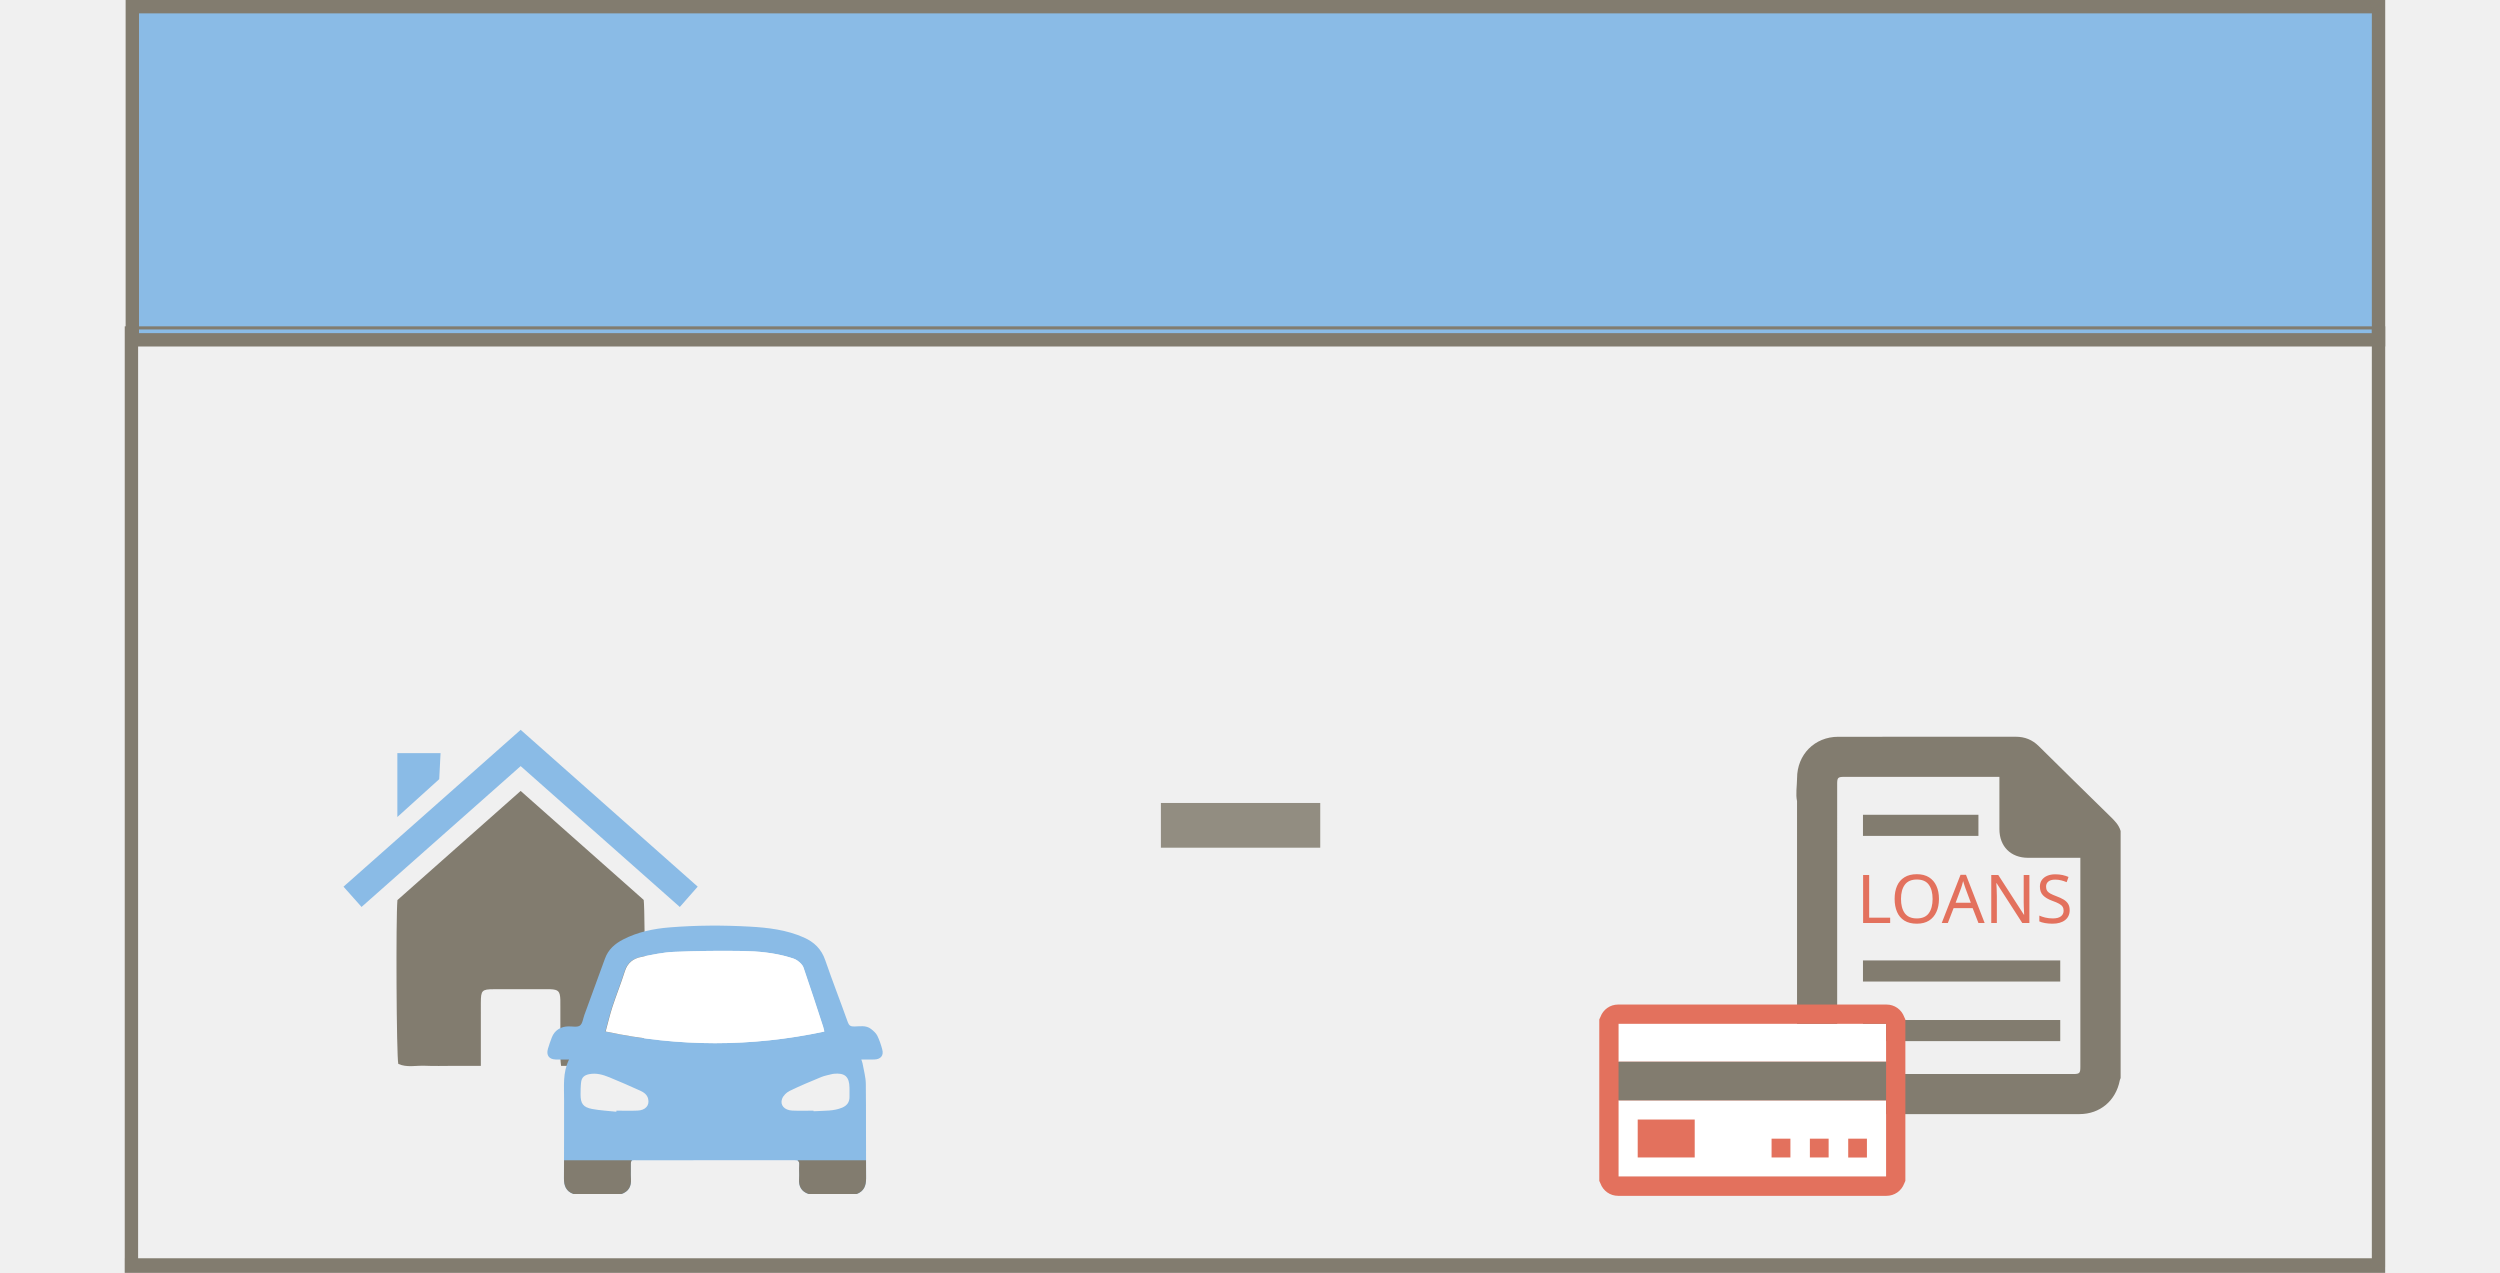
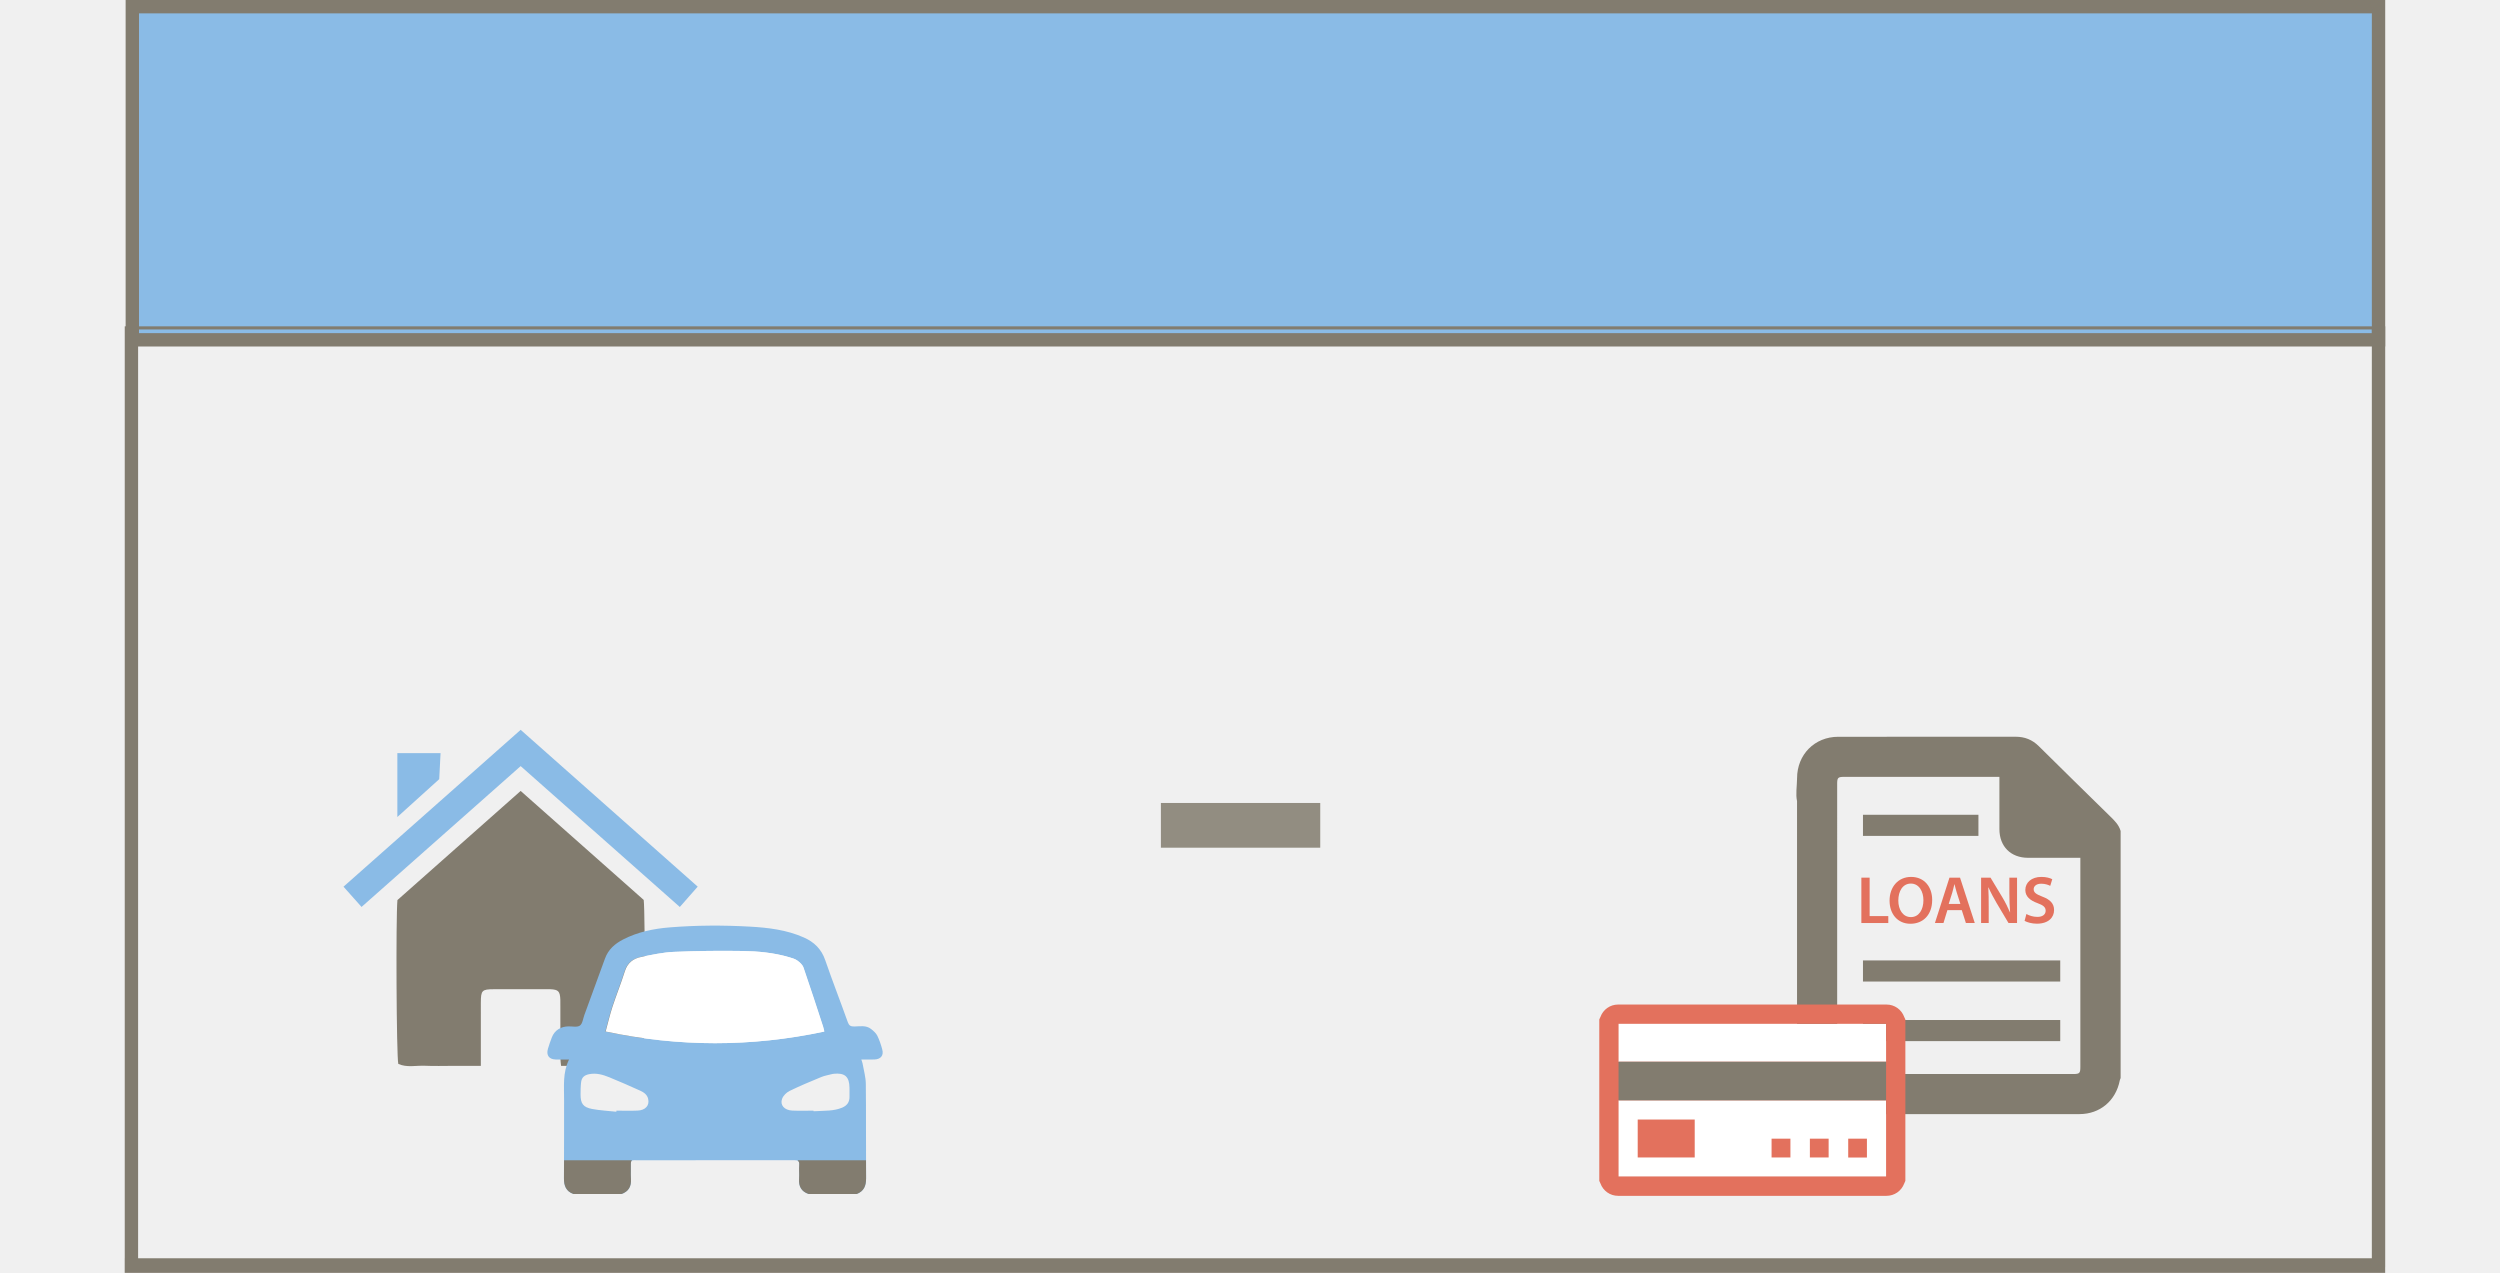
<svg xmlns="http://www.w3.org/2000/svg" version="1.1" id="Layer_1" x="0px" y="0px" width="748px" height="380.844px" viewBox="0 0 748 380.844" enable-background="new 0 0 748 380.844" xml:space="preserve">
  <g>
    <rect x="39.59" y="2" fill="#8ABBE6" width="672.064" height="99.675" />
    <path fill="#827C6F" d="M709.654,4v95.675H41.59V4H709.654 M713.654,0H37.59v103.675h676.064V0L713.654,0z" />
  </g>
-   <path fill="#827C6F" d="M537.672,303.289c-0.005,5.974-0.005,11.949,0.012,17.926c0.017,6.751,5.355,12.117,12.093,12.125  c24.134,0.021,48.265,0.016,72.401,0.001c6.142-0.003,10.88-4.008,12.062-10.084c0.046-0.243,0.167-0.47,0.254-0.704  c0-24.642,0-49.279,0-73.914c-0.528-1.856-1.847-3.133-3.175-4.43c-7.118-6.971-14.235-13.948-21.314-20.959  c-1.935-1.918-4.196-2.821-6.901-2.819c-17.697,0.016-35.401-0.002-53.102,0.013c-7.062,0.007-12.311,5.314-12.32,12.401  c0,0,0,0.002,0,0.005l-0.007-0.005v0.223c-0.031,2.221-0.451,4.585,0,6.642L537.672,303.289L537.672,303.289z M549.67,309.737  l0.009,0.004v-54.799c0,0,0.001,0,0.002,0.002c0-0.482,0-0.969,0-1.454c-0.001-6.306-0.006-12.613-0.002-18.919  c0-1.895,0.237-2.132,2.078-2.132c15.009-0.002,30.018-0.002,45.029-0.002c0.413,0,0.829,0,1.437,0c0,0.531,0,0.974,0,1.417  c0,4.75-0.013,9.502,0.001,14.253c0.013,5.151,3.389,8.532,8.533,8.547c4.711,0.013,9.419,0.003,14.128,0.003  c0.457,0,0.915,0,1.555,0c0,0.533,0,0.978,0,1.422c0,20.393,0,40.784,0,61.176c0,1.847-0.249,2.091-2.122,2.091  c-22.827,0-45.659,0-68.489-0.002c-1.946,0-2.145-0.206-2.146-2.183C549.679,316.019,549.671,312.879,549.67,309.737z" />
-   <rect x="557.399" y="287.359" fill="#827C6F" width="59.027" height="6.318" />
-   <rect x="557.399" y="305.188" fill="#827C6F" width="59.027" height="6.317" />
+   <path fill="#827C6F" d="M537.672,303.289c-0.005,5.975-0.005,11.949,0.012,17.926c0.018,6.751,5.355,12.117,12.094,12.125  c24.134,0.021,48.265,0.016,72.4,0.001c6.143-0.003,10.88-4.008,12.062-10.084c0.046-0.243,0.167-0.47,0.254-0.704  c0-24.642,0-49.279,0-73.914c-0.528-1.855-1.847-3.133-3.175-4.43c-7.118-6.971-14.235-13.948-21.314-20.959  c-1.935-1.918-4.196-2.82-6.9-2.818c-17.697,0.016-35.401-0.002-53.103,0.012c-7.062,0.008-12.311,5.314-12.32,12.402  c0,0,0,0.002,0,0.004l-0.007-0.004v0.223c-0.03,2.221-0.451,4.584,0,6.642L537.672,303.289L537.672,303.289z M549.67,309.736  l0.009,0.005v-54.8c0,0,0.001,0,0.002,0.002c0-0.481,0-0.969,0-1.453c-0.001-6.307-0.006-12.613-0.002-18.92  c0-1.895,0.237-2.131,2.078-2.131c15.009-0.002,30.019-0.002,45.029-0.002c0.413,0,0.829,0,1.437,0c0,0.53,0,0.974,0,1.416  c0,4.75-0.013,9.502,0.001,14.254c0.014,5.15,3.39,8.531,8.533,8.547c4.711,0.013,9.419,0.003,14.128,0.003c0.457,0,0.915,0,1.555,0  c0,0.532,0,0.978,0,1.422c0,20.394,0,40.784,0,61.176c0,1.847-0.248,2.091-2.121,2.091c-22.827,0-45.659,0-68.489-0.002  c-1.946,0-2.146-0.205-2.146-2.183C549.679,316.02,549.671,312.879,549.67,309.736z" />
+   <rect x="557.399" y="287.359" fill="#827C6F" width="59.026" height="6.317" />
+   <rect x="557.399" y="305.188" fill="#827C6F" width="59.026" height="6.317" />
  <g>
-     <rect x="484.267" y="306.329" fill="#FFFFFF" width="80.051" height="45.679" />
+     <rect x="484.267" y="306.329" fill="#FFFFFF" width="80.052" height="45.679" />
    <g>
-       <path fill="#E3715D" d="M570.085,305.029c0,16.099,0,32.197,0,48.295c-0.115,0.263-0.243,0.521-0.347,0.79    c-0.835,2.221-2.922,3.681-5.304,3.681c-26.762,0.002-53.521,0.002-80.279,0c-2.424,0-4.507-1.484-5.33-3.768    c-0.087-0.241-0.212-0.469-0.321-0.703c0-16.098,0-32.195,0-48.295c0.109-0.234,0.232-0.46,0.321-0.703    c0.823-2.283,2.906-3.765,5.329-3.767c26.759-0.002,53.52-0.002,80.28,0c2.421,0.001,4.505,1.482,5.329,3.767    C569.851,304.566,569.978,304.795,570.085,305.029z M484.267,352.008c26.735,0,53.391,0,80.051,0c0-7.626,0-15.185,0-22.784    c-26.7,0-53.355,0-80.051,0C484.267,336.831,484.267,344.394,484.267,352.008z M484.267,317.662c26.735,0,53.391,0,80.05,0    c0-3.807,0-7.552,0-11.333c-26.699,0-53.356,0-80.05,0C484.267,310.123,484.267,313.865,484.267,317.662z" />
-       <path fill="#E3715D" d="M507.06,346.309c-5.711,0-11.36,0-17.058,0c0-3.78,0-7.523,0-11.336c5.653,0,11.321,0,17.058,0    C507.06,338.708,507.06,342.473,507.06,346.309z" />
-       <path fill="#E3715D" d="M530.055,346.305c0-1.895,0-3.729,0-5.622c1.875,0,3.731,0,5.637,0c0,1.867,0,3.724,0,5.622    C533.821,346.305,531.986,346.305,530.055,346.305z" />
-       <path fill="#E3715D" d="M547.128,346.309c-1.896,0-3.731,0-5.612,0c0-1.873,0-3.709,0-5.613c1.837,0,3.691,0,5.612,0    C547.128,342.524,547.128,344.38,547.128,346.309z" />
-       <path fill="#E3715D" d="M558.584,346.331c-1.901,0-3.715,0-5.6,0c0-1.869,0-3.727,0-5.646c1.834,0,3.687,0,5.6,0    C558.584,342.545,558.584,344.399,558.584,346.331z" />
-       <path fill="#827C6F" d="M564.317,317.662c-26.658,0-53.312,0-80.05,0v13.555l0,0c0-0.667,0-1.328,0-1.994    c26.695,0,53.35,0,80.05,0v-13.705h-0.001C564.317,316.232,564.317,316.942,564.317,317.662z" />
+       <path fill="#E3715D" d="M570.085,305.029c0,16.099,0,32.197,0,48.295c-0.115,0.263-0.243,0.521-0.347,0.79    c-0.835,2.221-2.922,3.681-5.305,3.681c-26.762,0.002-53.521,0.002-80.278,0c-2.424,0-4.507-1.484-5.33-3.768    c-0.087-0.241-0.212-0.469-0.321-0.703c0-16.098,0-32.195,0-48.295c0.109-0.234,0.232-0.461,0.321-0.703    c0.823-2.283,2.906-3.766,5.329-3.768c26.759-0.002,53.52-0.002,80.279,0c2.422,0.002,4.506,1.482,5.329,3.768    C569.851,304.566,569.979,304.795,570.085,305.029z M484.267,352.008c26.735,0,53.392,0,80.052,0c0-7.626,0-15.185,0-22.783    c-26.7,0-53.355,0-80.052,0C484.267,336.831,484.267,344.395,484.267,352.008z M484.267,317.662c26.735,0,53.392,0,80.051,0    c0-3.807,0-7.553,0-11.333c-26.699,0-53.356,0-80.051,0C484.267,310.123,484.267,313.865,484.267,317.662z" />
+       <path fill="#E3715D" d="M507.06,346.309c-5.711,0-11.359,0-17.058,0c0-3.779,0-7.522,0-11.336c5.653,0,11.321,0,17.058,0    C507.06,338.708,507.06,342.473,507.06,346.309z" />
+       <path fill="#E3715D" d="M530.055,346.305c0-1.895,0-3.729,0-5.621c1.875,0,3.731,0,5.638,0c0,1.866,0,3.724,0,5.621    C533.821,346.305,531.986,346.305,530.055,346.305z" />
+       <path fill="#E3715D" d="M547.128,346.309c-1.896,0-3.731,0-5.612,0c0-1.873,0-3.709,0-5.613c1.837,0,3.691,0,5.612,0    C547.128,342.523,547.128,344.38,547.128,346.309z" />
+       <path fill="#E3715D" d="M558.584,346.331c-1.901,0-3.715,0-5.6,0c0-1.869,0-3.728,0-5.646c1.834,0,3.687,0,5.6,0    C558.584,342.545,558.584,344.398,558.584,346.331z" />
+       <path fill="#827C6F" d="M564.317,317.662c-26.658,0-53.312,0-80.051,0v13.555l0,0c0-0.667,0-1.328,0-1.994    c26.695,0,53.351,0,80.051,0v-13.705h-0.001C564.317,316.232,564.317,316.941,564.317,317.662z" />
    </g>
  </g>
-   <rect x="553.599" y="261.871" fill="none" width="64.762" height="17.57" />
-   <text transform="matrix(1 0 0 1 555.4893 276.168)" fill="#E3715D" font-family="'MyriadPro-Semibold'" font-size="20.138">LOANS</text>
+   <rect x="553.599" y="261.871" fill="none" width="64.763" height="17.57" />
+   <g enable-background="new    ">
+     <path fill="#E3715D" d="M556.92,262.593h2.477v11.501h5.58v2.074h-8.057V262.593z" />
+     <path fill="#E3715D" d="M578.107,269.239c0,4.552-2.76,7.15-6.506,7.15c-3.827,0-6.244-2.921-6.244-6.909   c0-4.169,2.618-7.109,6.445-7.109C575.771,262.371,578.107,265.372,578.107,269.239z M567.976,269.44   c0,2.76,1.39,4.955,3.767,4.955c2.396,0,3.746-2.216,3.746-5.056c0-2.558-1.269-4.975-3.746-4.975   C569.285,264.365,567.976,266.641,567.976,269.44z" />
+     <path fill="#E3715D" d="M582.656,272.321l-1.168,3.847h-2.559l4.352-13.575h3.162l4.41,13.575h-2.658l-1.229-3.847H582.656z    M586.544,270.447l-1.067-3.343c-0.262-0.826-0.483-1.753-0.686-2.538h-0.04c-0.201,0.785-0.402,1.732-0.645,2.538l-1.047,3.343   H586.544z" />
+     <path fill="#E3715D" d="M592.746,276.168v-13.575h2.819l3.505,5.82c0.906,1.511,1.691,3.082,2.316,4.553h0.04   c-0.161-1.813-0.222-3.565-0.222-5.64v-4.733h2.296v13.575h-2.558l-3.545-5.962c-0.866-1.49-1.772-3.162-2.438-4.693l-0.061,0.021   c0.102,1.752,0.121,3.545,0.121,5.78v4.854H592.746z" />
+     <path fill="#E3715D" d="M606.299,273.469c0.805,0.464,2.014,0.866,3.283,0.866c1.591,0,2.477-0.745,2.477-1.853   c0-1.027-0.685-1.632-2.417-2.256c-2.235-0.806-3.665-1.994-3.665-3.948c0-2.216,1.853-3.907,4.793-3.907   c1.471,0,2.559,0.322,3.264,0.685l-0.604,1.994c-0.483-0.262-1.431-0.645-2.699-0.645c-1.571,0-2.256,0.846-2.256,1.632   c0,1.047,0.786,1.53,2.599,2.235c2.356,0.886,3.504,2.074,3.504,4.028c0,2.176-1.651,4.068-5.156,4.068   c-1.43,0-2.92-0.402-3.666-0.846L606.299,273.469z" />
+   </g>
  <rect x="557.399" y="243.781" fill="#827C6F" width="34.546" height="6.318" />
  <g>
-     <path fill="#827C6F" d="M192.361,318.354c-0.586,0.158-1.293,0.517-2.002,0.521c-7.436,0.04-14.873,0.023-22.49,0.023   c-0.076-0.859-0.2-1.588-0.202-2.317c-0.016-5.153-0.009-10.308-0.009-15.462c0-0.667,0.021-1.335-0.007-2.004   c-0.101-2.539-0.572-3.025-3.011-3.141c-0.288-0.017-0.574-0.006-0.86-0.006c-5.345,0-10.69-0.017-16.037,0.006   c-3.545,0.01-3.866,0.353-3.873,3.998c-0.009,5.25-0.001,10.5-0.001,15.75c0,0.941,0,1.885,0,3.183c-2.895,0-5.629,0-8.363,0   c-2.769,0-5.541,0.099-8.304-0.029c-2.699-0.123-5.498,0.614-8.035-0.562c-0.551-2.389-0.749-43.826-0.256-49.013   c12.149-10.76,24.429-21.634,36.868-32.653c12.321,10.912,24.647,21.83,36.821,32.613   C193.106,273.913,192.922,315.977,192.361,318.354z" />
-     <path fill="#8ABBE6" d="M155.781,229.22c-15.963,14.13-31.755,28.106-47.606,42.138c-1.754-1.972-3.464-3.891-5.4-6.063   c17.622-15.601,35.225-31.185,53.008-46.93c17.798,15.765,35.35,31.312,52.968,46.916c-1.845,2.094-3.532,4.016-5.354,6.088   C187.484,257.282,171.663,243.275,155.781,229.22z" />
+     <path fill="#827C6F" d="M192.361,318.354c-0.586,0.158-1.293,0.518-2.002,0.521c-7.436,0.04-14.873,0.023-22.49,0.023   c-0.076-0.859-0.2-1.588-0.202-2.317c-0.016-5.153-0.009-10.308-0.009-15.462c0-0.667,0.021-1.335-0.007-2.004   c-0.101-2.539-0.572-3.025-3.011-3.141c-0.288-0.018-0.574-0.007-0.86-0.007c-5.345,0-10.69-0.017-16.037,0.007   c-3.545,0.01-3.866,0.353-3.873,3.998c-0.009,5.25-0.001,10.5-0.001,15.75c0,0.94,0,1.885,0,3.183c-2.895,0-5.629,0-8.363,0   c-2.769,0-5.541,0.099-8.304-0.029c-2.699-0.123-5.498,0.614-8.035-0.562c-0.551-2.39-0.749-43.826-0.256-49.014   c12.149-10.76,24.429-21.634,36.868-32.652c12.321,10.912,24.647,21.83,36.821,32.612   C193.106,273.913,192.922,315.977,192.361,318.354z" />
+     <path fill="#8ABBE6" d="M155.781,229.22c-15.963,14.13-31.755,28.106-47.606,42.138c-1.754-1.972-3.464-3.891-5.4-6.062   c17.622-15.602,35.225-31.186,53.008-46.93c17.798,15.765,35.35,31.312,52.968,46.916c-1.845,2.094-3.532,4.016-5.354,6.088   C187.484,257.282,171.663,243.275,155.781,229.22z" />
    <path fill="#8ABBE6" d="M131.415,233.126c-4.239,3.834-8.251,7.459-12.529,11.325c0-6.541,0-12.743,0-19.121   c4.207,0,8.424,0,12.928,0C131.678,227.986,131.549,230.52,131.415,233.126z" />
  </g>
  <g>
    <g>
-       <path fill="#8ABBE6" d="M171.56,357.251c-2.192-0.821-2.848-2.458-2.827-4.715c0.078-7.849,0.007-15.693,0.04-23.541    c0.017-3.979-0.457-8.013,1.481-11.985c-1.488,0-2.725,0.025-3.96-0.007c-2.012-0.037-2.925-1.269-2.354-3.198    c0.343-1.166,0.742-2.313,1.184-3.449c0.803-2.064,2.629-3.236,4.959-3.265c1.167-0.019,2.631,0.33,3.423-0.239    c0.794-0.564,0.933-2.067,1.333-3.164c2.063-5.627,4.133-11.25,6.17-16.883c0.982-2.719,2.971-4.453,5.453-5.728    c4.363-2.24,9.053-3.21,13.9-3.603c7.987-0.647,15.986-0.676,23.984-0.228c5.529,0.306,11.004,0.963,16.154,3.242    c3.095,1.37,5.258,3.46,6.398,6.762c2.145,6.22,4.544,12.349,6.75,18.546c0.375,1.062,0.871,1.344,1.932,1.33    c1.693-0.025,3.506-0.439,5.008,0.723c0.724,0.56,1.497,1.229,1.895,2.019c0.658,1.323,1.123,2.758,1.503,4.192    c0.464,1.748-0.492,2.879-2.33,2.94c-0.625,0.026-1.256,0.008-1.881,0.013c-0.625,0-1.25,0-2.066,0    c0.147,0.473,0.307,0.811,0.368,1.172c0.355,2.029,0.956,4.065,0.975,6.101c0.111,9.418,0.007,18.833,0.082,28.249    c0.01,2.249-0.641,3.891-2.829,4.715c-4.785,0-9.577,0-14.356,0c-2.17-0.74-3.023-2.287-2.862-4.536    c0.096-1.36-0.068-2.746,0.042-4.108c0.105-1.231-0.337-1.488-1.508-1.48c-14.658,0.035-29.312,0.023-43.968,0.023    c-1.293,0-2.59,0.028-3.88-0.012c-0.753-0.027-1.05,0.215-1.026,1c0.05,1.526-0.068,3.057,0.034,4.579    c0.146,2.255-0.691,3.794-2.864,4.536C181.133,357.251,176.345,357.251,171.56,357.251z M246.576,308.639    c-0.167-0.695-0.233-1.074-0.353-1.436c-1.938-5.91-3.845-11.833-5.88-17.711c-0.283-0.832-1.109-1.575-1.858-2.112    c-0.711-0.506-1.631-0.747-2.495-1.002c-4.514-1.317-9.173-1.767-13.824-1.841c-6.861-0.107-13.728-0.033-20.578,0.264    c-3.3,0.143-6.59,0.875-9.843,1.525c-2.349,0.465-4.074,1.748-4.859,4.242c-1.125,3.584-2.542,7.072-3.712,10.639    c-0.765,2.331-1.316,4.734-2.049,7.424C203.044,313.266,224.723,313.311,246.576,308.639z M184.412,332.632    c0.005-0.11,0.013-0.211,0.018-0.323c2.112,0,4.231,0.074,6.339-0.021c2.372-0.099,3.622-1.539,3.158-3.517    c-0.294-1.258-1.291-1.948-2.372-2.44c-3.066-1.379-6.137-2.746-9.253-4.009c-1.925-0.785-3.926-1.362-6.064-0.92    c-1.404,0.289-2.187,0.957-2.368,2.379c-0.152,1.195-0.159,2.422-0.167,3.628c-0.023,2.766,0.766,3.897,3.498,4.403    C179.573,332.252,182.007,332.368,184.412,332.632z M243.39,332.309c0,0.056,0,0.102,0,0.158c0.232,0,0.469,0.012,0.705-0.007    c2.649-0.172,5.332,0.013,7.872-1.049c1.458-0.611,2.224-1.647,2.205-3.248c-0.012-0.902,0.005-1.804-0.005-2.704    c-0.037-3.328-1.4-4.529-4.722-4.182c-0.16,0.019-0.312,0.037-0.464,0.08c-1.098,0.289-2.238,0.472-3.275,0.9    c-3.182,1.312-6.362,2.637-9.454,4.146c-0.932,0.453-1.893,1.402-2.249,2.353c-0.706,1.881,0.692,3.42,3.048,3.53    C239.159,332.382,241.273,332.309,243.39,332.309z" />
+       <path fill="#8ABBE6" d="M171.56,357.251c-2.192-0.821-2.848-2.458-2.827-4.715c0.078-7.849,0.007-15.693,0.04-23.541    c0.017-3.979-0.457-8.013,1.481-11.985c-1.488,0-2.725,0.025-3.96-0.007c-2.012-0.037-2.925-1.269-2.354-3.198    c0.343-1.166,0.742-2.312,1.184-3.449c0.803-2.063,2.629-3.235,4.959-3.265c1.167-0.019,2.631,0.33,3.423-0.239    c0.794-0.563,0.933-2.066,1.333-3.164c2.063-5.627,4.133-11.25,6.17-16.883c0.982-2.719,2.971-4.453,5.453-5.728    c4.363-2.24,9.053-3.21,13.9-3.603c7.987-0.647,15.986-0.677,23.984-0.229c5.529,0.306,11.004,0.963,16.154,3.242    c3.095,1.369,5.258,3.46,6.398,6.762c2.145,6.22,4.544,12.35,6.75,18.546c0.375,1.062,0.871,1.345,1.932,1.33    c1.693-0.024,3.506-0.438,5.008,0.724c0.724,0.56,1.497,1.229,1.895,2.019c0.658,1.323,1.123,2.758,1.503,4.192    c0.464,1.748-0.492,2.879-2.33,2.939c-0.625,0.025-1.256,0.008-1.881,0.013c-0.625,0-1.25,0-2.066,0    c0.147,0.474,0.307,0.812,0.368,1.173c0.355,2.028,0.956,4.064,0.975,6.101c0.111,9.418,0.007,18.833,0.082,28.249    c0.01,2.249-0.641,3.891-2.829,4.715c-4.785,0-9.577,0-14.356,0c-2.17-0.74-3.023-2.287-2.862-4.536    c0.096-1.36-0.068-2.746,0.042-4.108c0.105-1.23-0.337-1.487-1.508-1.479c-14.658,0.035-29.312,0.022-43.968,0.022    c-1.293,0-2.59,0.028-3.88-0.012c-0.753-0.027-1.05,0.215-1.026,1c0.05,1.526-0.068,3.057,0.034,4.579    c0.146,2.255-0.691,3.794-2.864,4.536C181.133,357.251,176.345,357.251,171.56,357.251z M246.576,308.639    c-0.167-0.695-0.233-1.074-0.353-1.436c-1.938-5.91-3.845-11.833-5.88-17.711c-0.283-0.832-1.109-1.575-1.858-2.112    c-0.711-0.506-1.631-0.747-2.495-1.002c-4.514-1.317-9.173-1.767-13.824-1.841c-6.861-0.107-13.728-0.033-20.578,0.264    c-3.3,0.143-6.59,0.875-9.843,1.525c-2.349,0.465-4.074,1.748-4.859,4.242c-1.125,3.584-2.542,7.072-3.712,10.639    c-0.765,2.331-1.316,4.734-2.049,7.424C203.044,313.266,224.723,313.311,246.576,308.639z M184.412,332.632    c0.005-0.11,0.013-0.211,0.018-0.323c2.112,0,4.231,0.074,6.339-0.021c2.372-0.099,3.622-1.539,3.158-3.517    c-0.294-1.258-1.291-1.948-2.372-2.44c-3.066-1.379-6.137-2.746-9.253-4.009c-1.925-0.785-3.926-1.362-6.064-0.92    c-1.404,0.289-2.187,0.957-2.368,2.379c-0.152,1.195-0.159,2.422-0.167,3.628c-0.023,2.766,0.766,3.897,3.498,4.403    C179.573,332.252,182.007,332.368,184.412,332.632z M243.39,332.309c0,0.057,0,0.103,0,0.158c0.232,0,0.469,0.012,0.705-0.007    c2.649-0.172,5.332,0.013,7.872-1.049c1.458-0.611,2.224-1.647,2.205-3.248c-0.012-0.902,0.005-1.804-0.005-2.704    c-0.037-3.328-1.4-4.529-4.722-4.182c-0.16,0.019-0.312,0.037-0.464,0.08c-1.098,0.289-2.238,0.472-3.275,0.899    c-3.182,1.312-6.362,2.638-9.454,4.146c-0.932,0.453-1.893,1.402-2.249,2.354c-0.706,1.881,0.692,3.42,3.048,3.53    C239.159,332.382,241.273,332.309,243.39,332.309z" />
      <g>
-         <path fill="#827C6F" d="M189.017,347.316c-0.004-0.058-0.015-0.116-0.015-0.174h-20.237c-0.005,1.799-0.014,3.599-0.03,5.395     c-0.022,2.256,0.634,3.893,2.826,4.715h14.357c2.169-0.74,3.01-2.279,2.864-4.536c-0.102-1.521,0.016-3.053-0.034-4.579     C188.734,347.719,188.826,347.469,189.017,347.316z" />
+         <path fill="#827C6F" d="M189.017,347.316c-0.004-0.059-0.015-0.116-0.015-0.174h-20.237c-0.005,1.799-0.014,3.599-0.03,5.395     c-0.022,2.256,0.634,3.893,2.826,4.715h14.357c2.169-0.74,3.01-2.279,2.864-4.536c-0.102-1.521,0.016-3.053-0.034-4.579     C188.734,347.719,188.826,347.469,189.017,347.316z" />
      </g>
      <path fill="#827C6F" d="M259.11,347.145h-20.371c-0.006,0.024-0.014,0.049-0.019,0.075c-0.003,0.032-0.004,0.062-0.008,0.095    c0.346,0.197,0.475,0.576,0.416,1.293c-0.11,1.362,0.054,2.748-0.042,4.111c-0.161,2.248,0.691,3.795,2.863,4.534h14.356    c2.189-0.821,2.839-2.464,2.828-4.713C259.12,350.741,259.115,348.941,259.11,347.145z" />
    </g>
    <path fill="#FFFFFF" d="M240.43,289.492c-0.282-0.832-1.109-1.575-1.858-2.112c-0.712-0.506-1.631-0.747-2.495-1.002   c-4.514-1.317-9.172-1.767-13.825-1.841c-6.861-0.107-13.728-0.033-20.578,0.264c-3.3,0.143-6.59,0.875-9.844,1.525   c-2.35,0.465-4.074,1.748-4.859,4.242c-1.125,3.584-2.542,7.072-3.712,10.639c-0.765,2.331-1.315,4.734-2.049,7.424   c21.919,4.635,43.596,4.678,65.451,0.008c-0.167-0.695-0.233-1.074-0.354-1.436C244.372,301.294,242.464,295.371,240.43,289.492z" />
  </g>
  <rect x="347.337" y="240.249" fill="#928D81" width="47.679" height="13.384" />
-   <path fill="#827C6F" d="M713.654,97.646H37.323v278.829h-0.012v4.37h0.012h676.294h0.026v-1.694h0.012L713.654,97.646  L713.654,97.646z M41.323,98.568h668.331v277.907H41.323V98.568z" />
+   <path fill="#827C6F" d="M713.654,97.646H37.323v278.829h-0.012v4.37h0.012h676.294h0.025v-1.694h0.013L713.654,97.646  L713.654,97.646z M41.323,98.568h668.331v277.907H41.323V98.568z" />
</svg>
